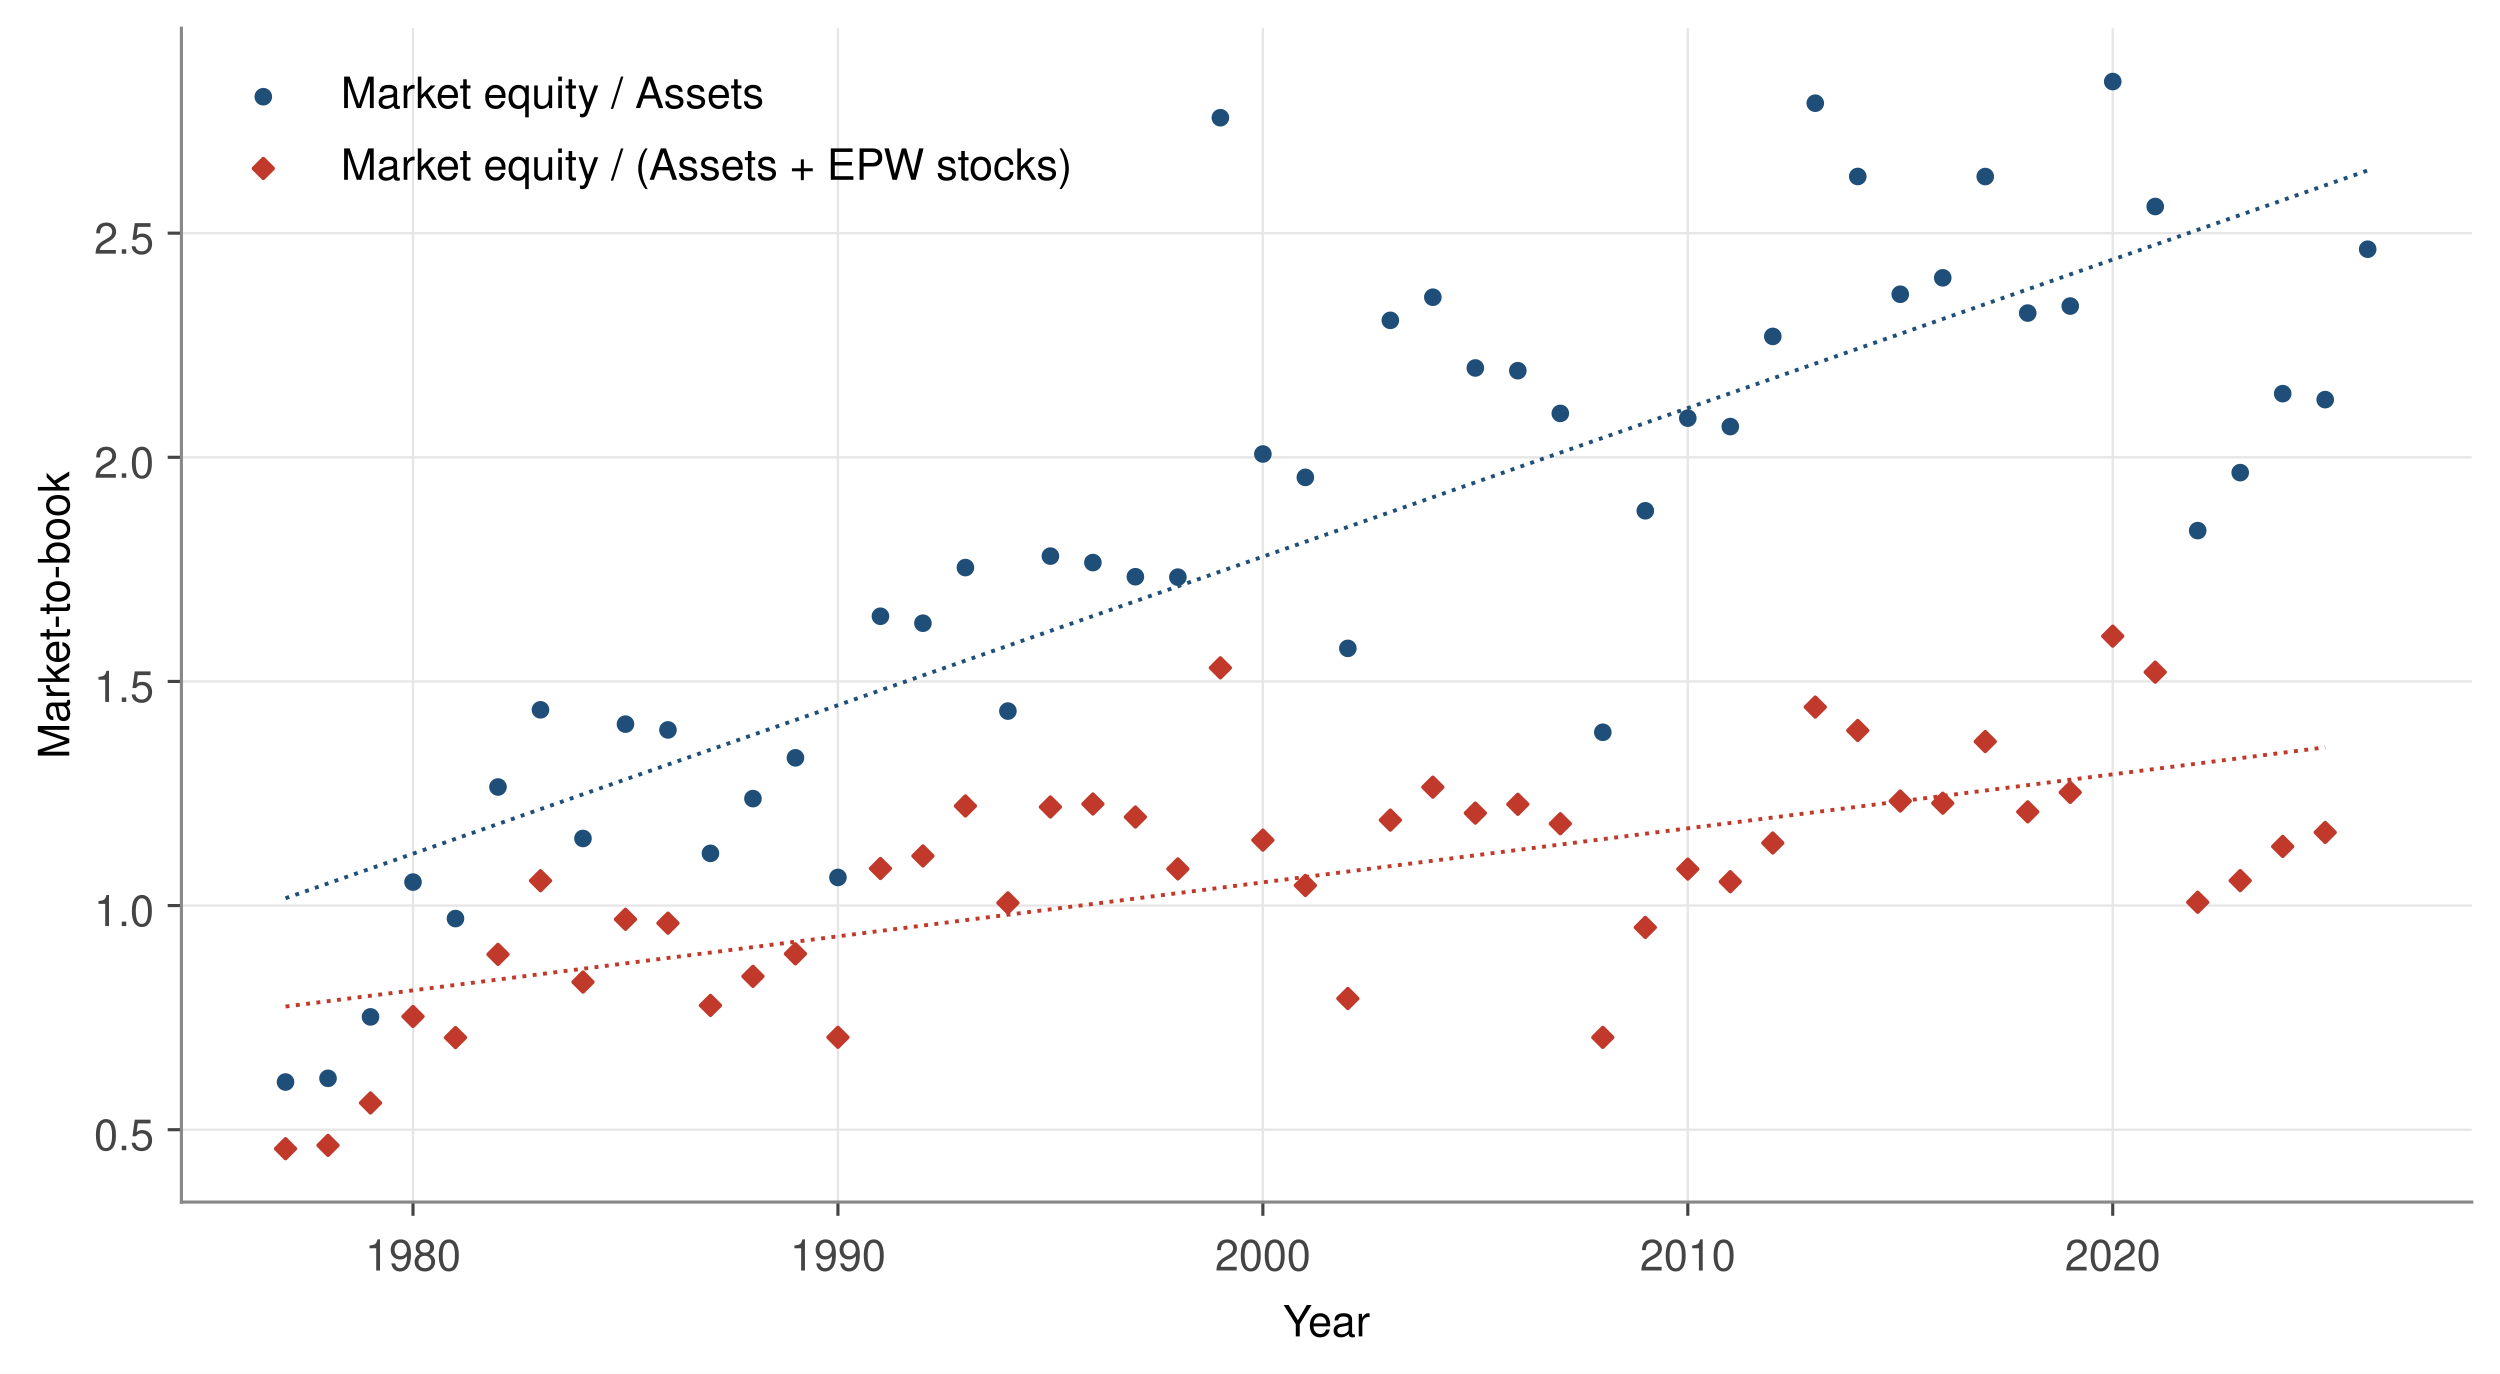
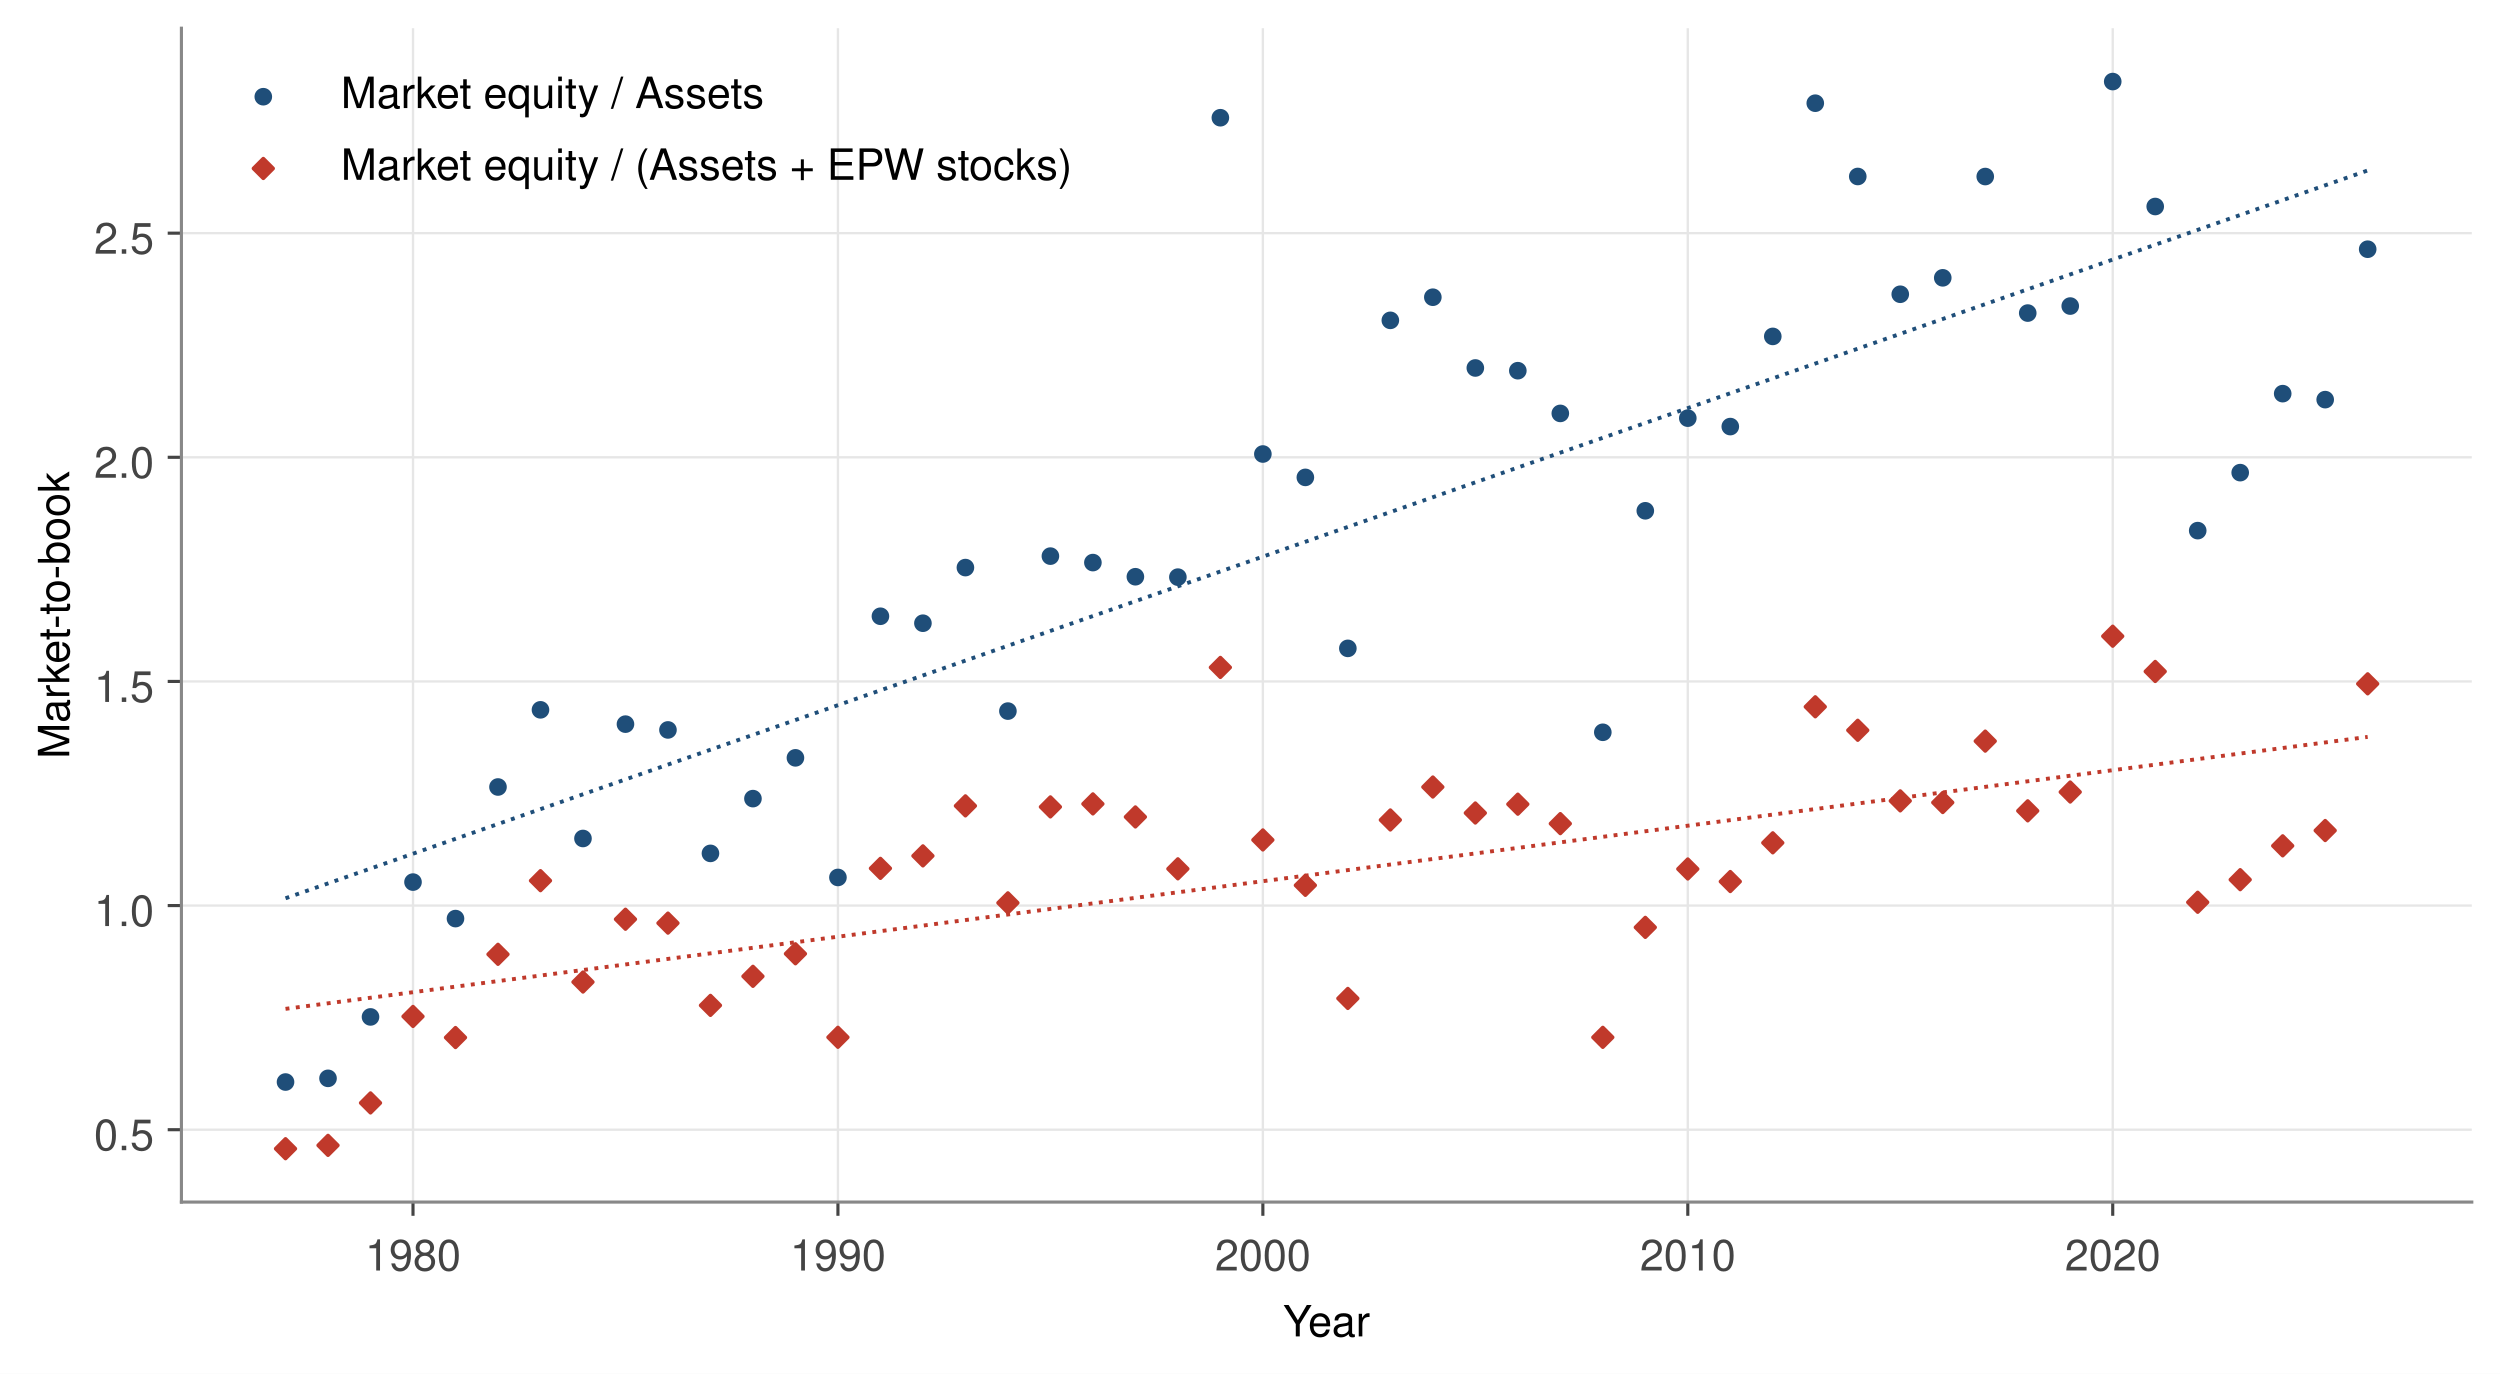
<svg xmlns="http://www.w3.org/2000/svg" xmlns:xlink="http://www.w3.org/1999/xlink" width="638.088pt" height="350.64pt" viewBox="0 0 638.088 350.64" version="1.1">
  <defs>
    <style type="text/css">*{stroke-linejoin: round; stroke-linecap: butt}</style>
  </defs>
  <g id="figure_1">
    <g id="patch_1">
      <path d="M 0 350.64  L 638.088 350.64  L 638.088 0  L 0 0  z " style="fill: #ffffff" />
    </g>
    <g id="axes_1">
      <g id="patch_2">
        <path d="M 46.303 306.81  L 630.888 306.81  L 630.888 7.2  L 46.303 7.2  z " style="fill: #ffffff" />
      </g>
      <g id="matplotlib.axis_1">
        <g id="xtick_1">
          <g id="line2d_1">
-             <path d="M 105.413 306.81  L 105.413 7.2  " clip-path="url(#p8d511bc312)" style="fill: none; stroke: #e6e6e6; stroke-width: 0.6; stroke-linecap: square" />
+             <path d="M 105.413 306.81  L 105.413 7.2  " clip-path="url(#pe8e8c7b703)" style="fill: none; stroke: #e6e6e6; stroke-width: 0.6; stroke-linecap: square" />
          </g>
          <g id="line2d_2">
            <defs>
-               <path id="m285e323e2b" d="M 0 0  L 0 3.5  " style="stroke: #444444; stroke-width: 0.8" />
+               <path id="mc7e99f150f" d="M 0 0  L 0 3.5  " style="stroke: #444444; stroke-width: 0.8" />
            </defs>
            <g>
-               <use xlink:href="#m285e323e2b" x="105.413" y="306.81" style="fill: #444444; stroke: #444444; stroke-width: 0.8" />
+               <use xlink:href="#mc7e99f150f" x="105.413" y="306.81" style="fill: #444444; stroke: #444444; stroke-width: 0.8" />
            </g>
          </g>
          <g id="text_1">
            <text style="font-size: 11px; font-family: 'Helvetica Neue', 'Helvetica', 'Arial', 'DejaVu Sans', sans-serif; text-anchor: middle; fill: #444444" x="105.413" y="324.282" transform="rotate(-0 105.4125 324.282)">1980</text>
          </g>
        </g>
        <g id="xtick_2">
          <g id="line2d_3">
-             <path d="M 213.87 306.81  L 213.87 7.2  " clip-path="url(#p8d511bc312)" style="fill: none; stroke: #e6e6e6; stroke-width: 0.6; stroke-linecap: square" />
+             <path d="M 213.87 306.81  L 213.87 7.2  " clip-path="url(#pe8e8c7b703)" style="fill: none; stroke: #e6e6e6; stroke-width: 0.6; stroke-linecap: square" />
          </g>
          <g id="line2d_4">
            <g>
-               <use xlink:href="#m285e323e2b" x="213.87" y="306.81" style="fill: #444444; stroke: #444444; stroke-width: 0.8" />
+               <use xlink:href="#mc7e99f150f" x="213.87" y="306.81" style="fill: #444444; stroke: #444444; stroke-width: 0.8" />
            </g>
          </g>
          <g id="text_2">
            <text style="font-size: 11px; font-family: 'Helvetica Neue', 'Helvetica', 'Arial', 'DejaVu Sans', sans-serif; text-anchor: middle; fill: #444444" x="213.87" y="324.282" transform="rotate(-0 213.8699 324.282)">1990</text>
          </g>
        </g>
        <g id="xtick_3">
          <g id="line2d_5">
-             <path d="M 322.327 306.81  L 322.327 7.2  " clip-path="url(#p8d511bc312)" style="fill: none; stroke: #e6e6e6; stroke-width: 0.6; stroke-linecap: square" />
+             <path d="M 322.327 306.81  L 322.327 7.2  " clip-path="url(#pe8e8c7b703)" style="fill: none; stroke: #e6e6e6; stroke-width: 0.6; stroke-linecap: square" />
          </g>
          <g id="line2d_6">
            <g>
-               <use xlink:href="#m285e323e2b" x="322.327" y="306.81" style="fill: #444444; stroke: #444444; stroke-width: 0.8" />
+               <use xlink:href="#mc7e99f150f" x="322.327" y="306.81" style="fill: #444444; stroke: #444444; stroke-width: 0.8" />
            </g>
          </g>
          <g id="text_3">
            <text style="font-size: 11px; font-family: 'Helvetica Neue', 'Helvetica', 'Arial', 'DejaVu Sans', sans-serif; text-anchor: middle; fill: #444444" x="322.327" y="324.282" transform="rotate(-0 322.3272 324.282)">2000</text>
          </g>
        </g>
        <g id="xtick_4">
          <g id="line2d_7">
-             <path d="M 430.785 306.81  L 430.785 7.2  " clip-path="url(#p8d511bc312)" style="fill: none; stroke: #e6e6e6; stroke-width: 0.6; stroke-linecap: square" />
+             <path d="M 430.785 306.81  L 430.785 7.2  " clip-path="url(#pe8e8c7b703)" style="fill: none; stroke: #e6e6e6; stroke-width: 0.6; stroke-linecap: square" />
          </g>
          <g id="line2d_8">
            <g>
-               <use xlink:href="#m285e323e2b" x="430.785" y="306.81" style="fill: #444444; stroke: #444444; stroke-width: 0.8" />
+               <use xlink:href="#mc7e99f150f" x="430.785" y="306.81" style="fill: #444444; stroke: #444444; stroke-width: 0.8" />
            </g>
          </g>
          <g id="text_4">
            <text style="font-size: 11px; font-family: 'Helvetica Neue', 'Helvetica', 'Arial', 'DejaVu Sans', sans-serif; text-anchor: middle; fill: #444444" x="430.785" y="324.282" transform="rotate(-0 430.7845 324.282)">2010</text>
          </g>
        </g>
        <g id="xtick_5">
          <g id="line2d_9">
-             <path d="M 539.242 306.81  L 539.242 7.2  " clip-path="url(#p8d511bc312)" style="fill: none; stroke: #e6e6e6; stroke-width: 0.6; stroke-linecap: square" />
+             <path d="M 539.242 306.81  L 539.242 7.2  " clip-path="url(#pe8e8c7b703)" style="fill: none; stroke: #e6e6e6; stroke-width: 0.6; stroke-linecap: square" />
          </g>
          <g id="line2d_10">
            <g>
-               <use xlink:href="#m285e323e2b" x="539.242" y="306.81" style="fill: #444444; stroke: #444444; stroke-width: 0.8" />
+               <use xlink:href="#mc7e99f150f" x="539.242" y="306.81" style="fill: #444444; stroke: #444444; stroke-width: 0.8" />
            </g>
          </g>
          <g id="text_5">
            <text style="font-size: 11px; font-family: 'Helvetica Neue', 'Helvetica', 'Arial', 'DejaVu Sans', sans-serif; text-anchor: middle; fill: #444444" x="539.242" y="324.282" transform="rotate(-0 539.2418 324.282)">2020</text>
          </g>
        </g>
        <g id="text_6">
          <text style="font-size: 11px; font-family: 'Helvetica Neue', 'Helvetica', 'Arial', 'DejaVu Sans', sans-serif; text-anchor: middle" x="338.596" y="341.097" transform="rotate(-0 338.5958 341.097)">Year</text>
        </g>
      </g>
      <g id="matplotlib.axis_2">
        <g id="ytick_1">
          <g id="line2d_11">
-             <path d="M 46.303 288.334  L 630.888 288.334  " clip-path="url(#p8d511bc312)" style="fill: none; stroke: #e6e6e6; stroke-width: 0.6; stroke-linecap: square" />
+             <path d="M 46.303 288.337  L 630.888 288.337  " clip-path="url(#pe8e8c7b703)" style="fill: none; stroke: #e6e6e6; stroke-width: 0.6; stroke-linecap: square" />
          </g>
          <g id="line2d_12">
            <defs>
-               <path id="m47f8b90ad2" d="M 0 0  L -3.5 0  " style="stroke: #444444; stroke-width: 0.8" />
+               <path id="mee18a0ace9" d="M 0 0  L -3.5 0  " style="stroke: #444444; stroke-width: 0.8" />
            </defs>
            <g>
-               <use xlink:href="#m47f8b90ad2" x="46.303" y="288.334" style="fill: #444444; stroke: #444444; stroke-width: 0.8" />
+               <use xlink:href="#mee18a0ace9" x="46.303" y="288.337" style="fill: #444444; stroke: #444444; stroke-width: 0.8" />
            </g>
          </g>
          <g id="text_7">
-             <text style="font-size: 11px; font-family: 'Helvetica Neue', 'Helvetica', 'Arial', 'DejaVu Sans', sans-serif; text-anchor: end; fill: #444444" x="39.303" y="293.57" transform="rotate(-0 39.30328 293.5704)">0.5</text>
+             <text style="font-size: 11px; font-family: 'Helvetica Neue', 'Helvetica', 'Arial', 'DejaVu Sans', sans-serif; text-anchor: end; fill: #444444" x="39.303" y="293.573" transform="rotate(-0 39.30328 293.5733)">0.5</text>
          </g>
        </g>
        <g id="ytick_2">
          <g id="line2d_13">
-             <path d="M 46.303 231.13  L 630.888 231.13  " clip-path="url(#p8d511bc312)" style="fill: none; stroke: #e6e6e6; stroke-width: 0.6; stroke-linecap: square" />
+             <path d="M 46.303 231.132  L 630.888 231.132  " clip-path="url(#pe8e8c7b703)" style="fill: none; stroke: #e6e6e6; stroke-width: 0.6; stroke-linecap: square" />
          </g>
          <g id="line2d_14">
            <g>
-               <use xlink:href="#m47f8b90ad2" x="46.303" y="231.13" style="fill: #444444; stroke: #444444; stroke-width: 0.8" />
+               <use xlink:href="#mee18a0ace9" x="46.303" y="231.132" style="fill: #444444; stroke: #444444; stroke-width: 0.8" />
            </g>
          </g>
          <g id="text_8">
-             <text style="font-size: 11px; font-family: 'Helvetica Neue', 'Helvetica', 'Arial', 'DejaVu Sans', sans-serif; text-anchor: end; fill: #444444" x="39.303" y="236.366" transform="rotate(-0 39.30328 236.3659)">1.0</text>
+             <text style="font-size: 11px; font-family: 'Helvetica Neue', 'Helvetica', 'Arial', 'DejaVu Sans', sans-serif; text-anchor: end; fill: #444444" x="39.303" y="236.368" transform="rotate(-0 39.30328 236.3682)">1.0</text>
          </g>
        </g>
        <g id="ytick_3">
          <g id="line2d_15">
-             <path d="M 46.303 173.925  L 630.888 173.925  " clip-path="url(#p8d511bc312)" style="fill: none; stroke: #e6e6e6; stroke-width: 0.6; stroke-linecap: square" />
+             <path d="M 46.303 173.927  L 630.888 173.927  " clip-path="url(#pe8e8c7b703)" style="fill: none; stroke: #e6e6e6; stroke-width: 0.6; stroke-linecap: square" />
          </g>
          <g id="line2d_16">
            <g>
-               <use xlink:href="#m47f8b90ad2" x="46.303" y="173.925" style="fill: #444444; stroke: #444444; stroke-width: 0.8" />
+               <use xlink:href="#mee18a0ace9" x="46.303" y="173.927" style="fill: #444444; stroke: #444444; stroke-width: 0.8" />
            </g>
          </g>
          <g id="text_9">
-             <text style="font-size: 11px; font-family: 'Helvetica Neue', 'Helvetica', 'Arial', 'DejaVu Sans', sans-serif; text-anchor: end; fill: #444444" x="39.303" y="179.161" transform="rotate(-0 39.30328 179.1614)">1.5</text>
+             <text style="font-size: 11px; font-family: 'Helvetica Neue', 'Helvetica', 'Arial', 'DejaVu Sans', sans-serif; text-anchor: end; fill: #444444" x="39.303" y="179.163" transform="rotate(-0 39.30328 179.1631)">1.5</text>
          </g>
        </g>
        <g id="ytick_4">
          <g id="line2d_17">
-             <path d="M 46.303 116.721  L 630.888 116.721  " clip-path="url(#p8d511bc312)" style="fill: none; stroke: #e6e6e6; stroke-width: 0.6; stroke-linecap: square" />
+             <path d="M 46.303 116.722  L 630.888 116.722  " clip-path="url(#pe8e8c7b703)" style="fill: none; stroke: #e6e6e6; stroke-width: 0.6; stroke-linecap: square" />
          </g>
          <g id="line2d_18">
            <g>
-               <use xlink:href="#m47f8b90ad2" x="46.303" y="116.721" style="fill: #444444; stroke: #444444; stroke-width: 0.8" />
+               <use xlink:href="#mee18a0ace9" x="46.303" y="116.722" style="fill: #444444; stroke: #444444; stroke-width: 0.8" />
            </g>
          </g>
          <g id="text_10">
-             <text style="font-size: 11px; font-family: 'Helvetica Neue', 'Helvetica', 'Arial', 'DejaVu Sans', sans-serif; text-anchor: end; fill: #444444" x="39.303" y="121.957" transform="rotate(-0 39.30328 121.9569)">2.0</text>
+             <text style="font-size: 11px; font-family: 'Helvetica Neue', 'Helvetica', 'Arial', 'DejaVu Sans', sans-serif; text-anchor: end; fill: #444444" x="39.303" y="121.958" transform="rotate(-0 39.30328 121.9579)">2.0</text>
          </g>
        </g>
        <g id="ytick_5">
          <g id="line2d_19">
-             <path d="M 46.303 59.516  L 630.888 59.516  " clip-path="url(#p8d511bc312)" style="fill: none; stroke: #e6e6e6; stroke-width: 0.6; stroke-linecap: square" />
+             <path d="M 46.303 59.517  L 630.888 59.517  " clip-path="url(#pe8e8c7b703)" style="fill: none; stroke: #e6e6e6; stroke-width: 0.6; stroke-linecap: square" />
          </g>
          <g id="line2d_20">
            <g>
-               <use xlink:href="#m47f8b90ad2" x="46.303" y="59.516" style="fill: #444444; stroke: #444444; stroke-width: 0.8" />
+               <use xlink:href="#mee18a0ace9" x="46.303" y="59.517" style="fill: #444444; stroke: #444444; stroke-width: 0.8" />
            </g>
          </g>
          <g id="text_11">
-             <text style="font-size: 11px; font-family: 'Helvetica Neue', 'Helvetica', 'Arial', 'DejaVu Sans', sans-serif; text-anchor: end; fill: #444444" x="39.303" y="64.752" transform="rotate(-0 39.30328 64.75236)">2.5</text>
+             <text style="font-size: 11px; font-family: 'Helvetica Neue', 'Helvetica', 'Arial', 'DejaVu Sans', sans-serif; text-anchor: end; fill: #444444" x="39.303" y="64.753" transform="rotate(-0 39.30328 64.75279)">2.5</text>
          </g>
        </g>
        <g id="text_12">
          <text style="font-size: 11px; font-family: 'Helvetica Neue', 'Helvetica', 'Arial', 'DejaVu Sans', sans-serif; text-anchor: middle" x="17.672" y="157.005" transform="rotate(-90 17.672 157.005)">Market-to-book</text>
        </g>
      </g>
      <g id="PathCollection_1">
        <defs>
-           <path id="m117fac4cc2" d="M 0 1.75  C 0.464 1.75 0.909 1.566 1.237 1.237  C 1.566 0.909 1.75 0.464 1.75 0  C 1.75 -0.464 1.566 -0.909 1.237 -1.237  C 0.909 -1.566 0.464 -1.75 0 -1.75  C -0.464 -1.75 -0.909 -1.566 -1.237 -1.237  C -1.566 -0.909 -1.75 -0.464 -1.75 0  C -1.75 0.464 -1.566 0.909 -1.237 1.237  C -0.909 1.566 -0.464 1.75 0 1.75  z " style="stroke: #1f4e79" />
+           <path id="m09ebb7a758" d="M 0 1.75  C 0.464 1.75 0.909 1.566 1.237 1.237  C 1.566 0.909 1.75 0.464 1.75 0  C 1.75 -0.464 1.566 -0.909 1.237 -1.237  C 0.909 -1.566 0.464 -1.75 0 -1.75  C -0.464 -1.75 -0.909 -1.566 -1.237 -1.237  C -1.566 -0.909 -1.75 -0.464 -1.75 0  C -1.75 0.464 -1.566 0.909 -1.237 1.237  C -0.909 1.566 -0.464 1.75 0 1.75  z " style="stroke: #1f4e79" />
        </defs>
-         <g clip-path="url(#p8d511bc312)">
-           <use xlink:href="#m117fac4cc2" x="72.875" y="276.17" style="fill: #1f4e79; stroke: #1f4e79" />
-           <use xlink:href="#m117fac4cc2" x="83.721" y="275.229" style="fill: #1f4e79; stroke: #1f4e79" />
-           <use xlink:href="#m117fac4cc2" x="94.567" y="259.55" style="fill: #1f4e79; stroke: #1f4e79" />
-           <use xlink:href="#m117fac4cc2" x="105.413" y="225.14" style="fill: #1f4e79; stroke: #1f4e79" />
-           <use xlink:href="#m117fac4cc2" x="116.258" y="234.454" style="fill: #1f4e79; stroke: #1f4e79" />
-           <use xlink:href="#m117fac4cc2" x="127.104" y="200.867" style="fill: #1f4e79; stroke: #1f4e79" />
-           <use xlink:href="#m117fac4cc2" x="137.95" y="181.172" style="fill: #1f4e79; stroke: #1f4e79" />
-           <use xlink:href="#m117fac4cc2" x="148.795" y="214.009" style="fill: #1f4e79; stroke: #1f4e79" />
-           <use xlink:href="#m117fac4cc2" x="159.641" y="184.823" style="fill: #1f4e79; stroke: #1f4e79" />
-           <use xlink:href="#m117fac4cc2" x="170.487" y="186.302" style="fill: #1f4e79; stroke: #1f4e79" />
-           <use xlink:href="#m117fac4cc2" x="181.333" y="217.81" style="fill: #1f4e79; stroke: #1f4e79" />
-           <use xlink:href="#m117fac4cc2" x="192.178" y="203.834" style="fill: #1f4e79; stroke: #1f4e79" />
-           <use xlink:href="#m117fac4cc2" x="203.024" y="193.426" style="fill: #1f4e79; stroke: #1f4e79" />
-           <use xlink:href="#m117fac4cc2" x="213.87" y="223.954" style="fill: #1f4e79; stroke: #1f4e79" />
-           <use xlink:href="#m117fac4cc2" x="224.716" y="157.287" style="fill: #1f4e79; stroke: #1f4e79" />
-           <use xlink:href="#m117fac4cc2" x="235.561" y="159.065" style="fill: #1f4e79; stroke: #1f4e79" />
-           <use xlink:href="#m117fac4cc2" x="246.407" y="144.867" style="fill: #1f4e79; stroke: #1f4e79" />
-           <use xlink:href="#m117fac4cc2" x="257.253" y="181.495" style="fill: #1f4e79; stroke: #1f4e79" />
-           <use xlink:href="#m117fac4cc2" x="268.099" y="141.941" style="fill: #1f4e79; stroke: #1f4e79" />
-           <use xlink:href="#m117fac4cc2" x="278.944" y="143.589" style="fill: #1f4e79; stroke: #1f4e79" />
-           <use xlink:href="#m117fac4cc2" x="289.79" y="147.203" style="fill: #1f4e79; stroke: #1f4e79" />
-           <use xlink:href="#m117fac4cc2" x="300.636" y="147.306" style="fill: #1f4e79; stroke: #1f4e79" />
-           <use xlink:href="#m117fac4cc2" x="311.481" y="30.048" style="fill: #1f4e79; stroke: #1f4e79" />
-           <use xlink:href="#m117fac4cc2" x="322.327" y="115.88" style="fill: #1f4e79; stroke: #1f4e79" />
-           <use xlink:href="#m117fac4cc2" x="333.173" y="121.845" style="fill: #1f4e79; stroke: #1f4e79" />
-           <use xlink:href="#m117fac4cc2" x="344.019" y="165.486" style="fill: #1f4e79; stroke: #1f4e79" />
-           <use xlink:href="#m117fac4cc2" x="354.864" y="81.763" style="fill: #1f4e79; stroke: #1f4e79" />
-           <use xlink:href="#m117fac4cc2" x="365.71" y="75.86" style="fill: #1f4e79; stroke: #1f4e79" />
-           <use xlink:href="#m117fac4cc2" x="376.556" y="93.919" style="fill: #1f4e79; stroke: #1f4e79" />
-           <use xlink:href="#m117fac4cc2" x="387.402" y="94.614" style="fill: #1f4e79; stroke: #1f4e79" />
-           <use xlink:href="#m117fac4cc2" x="398.247" y="105.515" style="fill: #1f4e79; stroke: #1f4e79" />
-           <use xlink:href="#m117fac4cc2" x="409.093" y="186.904" style="fill: #1f4e79; stroke: #1f4e79" />
-           <use xlink:href="#m117fac4cc2" x="419.939" y="130.371" style="fill: #1f4e79; stroke: #1f4e79" />
-           <use xlink:href="#m117fac4cc2" x="430.785" y="106.727" style="fill: #1f4e79; stroke: #1f4e79" />
-           <use xlink:href="#m117fac4cc2" x="441.63" y="108.877" style="fill: #1f4e79; stroke: #1f4e79" />
-           <use xlink:href="#m117fac4cc2" x="452.476" y="85.862" style="fill: #1f4e79; stroke: #1f4e79" />
-           <use xlink:href="#m117fac4cc2" x="463.322" y="26.34" style="fill: #1f4e79; stroke: #1f4e79" />
-           <use xlink:href="#m117fac4cc2" x="474.167" y="45.044" style="fill: #1f4e79; stroke: #1f4e79" />
-           <use xlink:href="#m117fac4cc2" x="485.013" y="75.102" style="fill: #1f4e79; stroke: #1f4e79" />
-           <use xlink:href="#m117fac4cc2" x="495.859" y="70.909" style="fill: #1f4e79; stroke: #1f4e79" />
-           <use xlink:href="#m117fac4cc2" x="506.705" y="45.06" style="fill: #1f4e79; stroke: #1f4e79" />
-           <use xlink:href="#m117fac4cc2" x="517.55" y="79.906" style="fill: #1f4e79; stroke: #1f4e79" />
-           <use xlink:href="#m117fac4cc2" x="528.396" y="78.117" style="fill: #1f4e79; stroke: #1f4e79" />
-           <use xlink:href="#m117fac4cc2" x="539.242" y="20.819" style="fill: #1f4e79; stroke: #1f4e79" />
-           <use xlink:href="#m117fac4cc2" x="550.088" y="52.709" style="fill: #1f4e79; stroke: #1f4e79" />
-           <use xlink:href="#m117fac4cc2" x="560.933" y="135.432" style="fill: #1f4e79; stroke: #1f4e79" />
-           <use xlink:href="#m117fac4cc2" x="571.779" y="120.631" style="fill: #1f4e79; stroke: #1f4e79" />
-           <use xlink:href="#m117fac4cc2" x="582.625" y="100.471" style="fill: #1f4e79; stroke: #1f4e79" />
-           <use xlink:href="#m117fac4cc2" x="593.471" y="102" style="fill: #1f4e79; stroke: #1f4e79" />
-           <use xlink:href="#m117fac4cc2" x="604.316" y="63.61" style="fill: #1f4e79; stroke: #1f4e79" />
+         <g clip-path="url(#pe8e8c7b703)">
+           <use xlink:href="#m09ebb7a758" x="72.875" y="276.172" style="fill: #1f4e79; stroke: #1f4e79" />
+           <use xlink:href="#m09ebb7a758" x="83.721" y="275.232" style="fill: #1f4e79; stroke: #1f4e79" />
+           <use xlink:href="#m09ebb7a758" x="94.567" y="259.553" style="fill: #1f4e79; stroke: #1f4e79" />
+           <use xlink:href="#m09ebb7a758" x="105.413" y="225.142" style="fill: #1f4e79; stroke: #1f4e79" />
+           <use xlink:href="#m09ebb7a758" x="116.258" y="234.457" style="fill: #1f4e79; stroke: #1f4e79" />
+           <use xlink:href="#m09ebb7a758" x="127.104" y="200.869" style="fill: #1f4e79; stroke: #1f4e79" />
+           <use xlink:href="#m09ebb7a758" x="137.95" y="181.174" style="fill: #1f4e79; stroke: #1f4e79" />
+           <use xlink:href="#m09ebb7a758" x="148.795" y="214.011" style="fill: #1f4e79; stroke: #1f4e79" />
+           <use xlink:href="#m09ebb7a758" x="159.641" y="184.825" style="fill: #1f4e79; stroke: #1f4e79" />
+           <use xlink:href="#m09ebb7a758" x="170.487" y="186.304" style="fill: #1f4e79; stroke: #1f4e79" />
+           <use xlink:href="#m09ebb7a758" x="181.333" y="217.813" style="fill: #1f4e79; stroke: #1f4e79" />
+           <use xlink:href="#m09ebb7a758" x="192.178" y="203.836" style="fill: #1f4e79; stroke: #1f4e79" />
+           <use xlink:href="#m09ebb7a758" x="203.024" y="193.428" style="fill: #1f4e79; stroke: #1f4e79" />
+           <use xlink:href="#m09ebb7a758" x="213.87" y="223.956" style="fill: #1f4e79; stroke: #1f4e79" />
+           <use xlink:href="#m09ebb7a758" x="224.716" y="157.289" style="fill: #1f4e79; stroke: #1f4e79" />
+           <use xlink:href="#m09ebb7a758" x="235.561" y="159.067" style="fill: #1f4e79; stroke: #1f4e79" />
+           <use xlink:href="#m09ebb7a758" x="246.407" y="144.868" style="fill: #1f4e79; stroke: #1f4e79" />
+           <use xlink:href="#m09ebb7a758" x="257.253" y="181.497" style="fill: #1f4e79; stroke: #1f4e79" />
+           <use xlink:href="#m09ebb7a758" x="268.099" y="141.942" style="fill: #1f4e79; stroke: #1f4e79" />
+           <use xlink:href="#m09ebb7a758" x="278.944" y="143.591" style="fill: #1f4e79; stroke: #1f4e79" />
+           <use xlink:href="#m09ebb7a758" x="289.79" y="147.205" style="fill: #1f4e79; stroke: #1f4e79" />
+           <use xlink:href="#m09ebb7a758" x="300.636" y="147.307" style="fill: #1f4e79; stroke: #1f4e79" />
+           <use xlink:href="#m09ebb7a758" x="311.481" y="30.048" style="fill: #1f4e79; stroke: #1f4e79" />
+           <use xlink:href="#m09ebb7a758" x="322.327" y="115.881" style="fill: #1f4e79; stroke: #1f4e79" />
+           <use xlink:href="#m09ebb7a758" x="333.173" y="121.846" style="fill: #1f4e79; stroke: #1f4e79" />
+           <use xlink:href="#m09ebb7a758" x="344.019" y="165.487" style="fill: #1f4e79; stroke: #1f4e79" />
+           <use xlink:href="#m09ebb7a758" x="354.864" y="81.764" style="fill: #1f4e79; stroke: #1f4e79" />
+           <use xlink:href="#m09ebb7a758" x="365.71" y="75.861" style="fill: #1f4e79; stroke: #1f4e79" />
+           <use xlink:href="#m09ebb7a758" x="376.556" y="93.92" style="fill: #1f4e79; stroke: #1f4e79" />
+           <use xlink:href="#m09ebb7a758" x="387.402" y="94.615" style="fill: #1f4e79; stroke: #1f4e79" />
+           <use xlink:href="#m09ebb7a758" x="398.247" y="105.516" style="fill: #1f4e79; stroke: #1f4e79" />
+           <use xlink:href="#m09ebb7a758" x="409.093" y="186.906" style="fill: #1f4e79; stroke: #1f4e79" />
+           <use xlink:href="#m09ebb7a758" x="419.939" y="130.372" style="fill: #1f4e79; stroke: #1f4e79" />
+           <use xlink:href="#m09ebb7a758" x="430.785" y="106.728" style="fill: #1f4e79; stroke: #1f4e79" />
+           <use xlink:href="#m09ebb7a758" x="441.63" y="108.878" style="fill: #1f4e79; stroke: #1f4e79" />
+           <use xlink:href="#m09ebb7a758" x="452.476" y="85.862" style="fill: #1f4e79; stroke: #1f4e79" />
+           <use xlink:href="#m09ebb7a758" x="463.322" y="26.34" style="fill: #1f4e79; stroke: #1f4e79" />
+           <use xlink:href="#m09ebb7a758" x="474.167" y="45.045" style="fill: #1f4e79; stroke: #1f4e79" />
+           <use xlink:href="#m09ebb7a758" x="485.013" y="75.103" style="fill: #1f4e79; stroke: #1f4e79" />
+           <use xlink:href="#m09ebb7a758" x="495.859" y="70.91" style="fill: #1f4e79; stroke: #1f4e79" />
+           <use xlink:href="#m09ebb7a758" x="506.705" y="45.06" style="fill: #1f4e79; stroke: #1f4e79" />
+           <use xlink:href="#m09ebb7a758" x="517.55" y="79.907" style="fill: #1f4e79; stroke: #1f4e79" />
+           <use xlink:href="#m09ebb7a758" x="528.396" y="78.117" style="fill: #1f4e79; stroke: #1f4e79" />
+           <use xlink:href="#m09ebb7a758" x="539.242" y="20.819" style="fill: #1f4e79; stroke: #1f4e79" />
+           <use xlink:href="#m09ebb7a758" x="550.088" y="52.709" style="fill: #1f4e79; stroke: #1f4e79" />
+           <use xlink:href="#m09ebb7a758" x="560.933" y="135.434" style="fill: #1f4e79; stroke: #1f4e79" />
+           <use xlink:href="#m09ebb7a758" x="571.779" y="120.633" style="fill: #1f4e79; stroke: #1f4e79" />
+           <use xlink:href="#m09ebb7a758" x="582.625" y="100.472" style="fill: #1f4e79; stroke: #1f4e79" />
+           <use xlink:href="#m09ebb7a758" x="593.471" y="102.001" style="fill: #1f4e79; stroke: #1f4e79" />
+           <use xlink:href="#m09ebb7a758" x="604.316" y="63.61" style="fill: #1f4e79; stroke: #1f4e79" />
        </g>
      </g>
      <g id="PathCollection_2">
        <defs>
-           <path id="m8885512f80" d="M -0 2.475  L 2.475 0  L 0 -2.475  L -2.475 -0  z " style="stroke: #c0392b" />
+           <path id="m014033e4b4" d="M -0 2.475  L 2.475 0  L 0 -2.475  L -2.475 -0  z " style="stroke: #c0392b" />
        </defs>
-         <g clip-path="url(#p8d511bc312)">
-           <use xlink:href="#m8885512f80" x="72.875" y="293.191" style="fill: #c0392b; stroke: #c0392b" />
-           <use xlink:href="#m8885512f80" x="83.721" y="292.336" style="fill: #c0392b; stroke: #c0392b" />
-           <use xlink:href="#m8885512f80" x="94.567" y="281.507" style="fill: #c0392b; stroke: #c0392b" />
-           <use xlink:href="#m8885512f80" x="105.413" y="259.448" style="fill: #c0392b; stroke: #c0392b" />
-           <use xlink:href="#m8885512f80" x="116.258" y="264.823" style="fill: #c0392b; stroke: #c0392b" />
-           <use xlink:href="#m8885512f80" x="127.104" y="243.593" style="fill: #c0392b; stroke: #c0392b" />
-           <use xlink:href="#m8885512f80" x="137.95" y="224.792" style="fill: #c0392b; stroke: #c0392b" />
-           <use xlink:href="#m8885512f80" x="148.795" y="250.654" style="fill: #c0392b; stroke: #c0392b" />
-           <use xlink:href="#m8885512f80" x="159.641" y="234.638" style="fill: #c0392b; stroke: #c0392b" />
-           <use xlink:href="#m8885512f80" x="170.487" y="235.627" style="fill: #c0392b; stroke: #c0392b" />
-           <use xlink:href="#m8885512f80" x="181.333" y="256.62" style="fill: #c0392b; stroke: #c0392b" />
-           <use xlink:href="#m8885512f80" x="192.178" y="249.206" style="fill: #c0392b; stroke: #c0392b" />
-           <use xlink:href="#m8885512f80" x="203.024" y="243.45" style="fill: #c0392b; stroke: #c0392b" />
-           <use xlink:href="#m8885512f80" x="213.87" y="264.757" style="fill: #c0392b; stroke: #c0392b" />
-           <use xlink:href="#m8885512f80" x="224.716" y="221.671" style="fill: #c0392b; stroke: #c0392b" />
-           <use xlink:href="#m8885512f80" x="235.561" y="218.468" style="fill: #c0392b; stroke: #c0392b" />
-           <use xlink:href="#m8885512f80" x="246.407" y="205.709" style="fill: #c0392b; stroke: #c0392b" />
-           <use xlink:href="#m8885512f80" x="257.253" y="230.445" style="fill: #c0392b; stroke: #c0392b" />
-           <use xlink:href="#m8885512f80" x="268.099" y="205.972" style="fill: #c0392b; stroke: #c0392b" />
-           <use xlink:href="#m8885512f80" x="278.944" y="205.205" style="fill: #c0392b; stroke: #c0392b" />
-           <use xlink:href="#m8885512f80" x="289.79" y="208.529" style="fill: #c0392b; stroke: #c0392b" />
-           <use xlink:href="#m8885512f80" x="300.636" y="221.781" style="fill: #c0392b; stroke: #c0392b" />
-           <use xlink:href="#m8885512f80" x="311.481" y="170.456" style="fill: #c0392b; stroke: #c0392b" />
-           <use xlink:href="#m8885512f80" x="322.327" y="214.431" style="fill: #c0392b; stroke: #c0392b" />
-           <use xlink:href="#m8885512f80" x="333.173" y="225.999" style="fill: #c0392b; stroke: #c0392b" />
-           <use xlink:href="#m8885512f80" x="344.019" y="254.858" style="fill: #c0392b; stroke: #c0392b" />
-           <use xlink:href="#m8885512f80" x="354.864" y="209.32" style="fill: #c0392b; stroke: #c0392b" />
-           <use xlink:href="#m8885512f80" x="365.71" y="200.912" style="fill: #c0392b; stroke: #c0392b" />
-           <use xlink:href="#m8885512f80" x="376.556" y="207.529" style="fill: #c0392b; stroke: #c0392b" />
-           <use xlink:href="#m8885512f80" x="387.402" y="205.282" style="fill: #c0392b; stroke: #c0392b" />
-           <use xlink:href="#m8885512f80" x="398.247" y="210.243" style="fill: #c0392b; stroke: #c0392b" />
-           <use xlink:href="#m8885512f80" x="409.093" y="264.78" style="fill: #c0392b; stroke: #c0392b" />
-           <use xlink:href="#m8885512f80" x="419.939" y="236.71" style="fill: #c0392b; stroke: #c0392b" />
-           <use xlink:href="#m8885512f80" x="430.785" y="221.821" style="fill: #c0392b; stroke: #c0392b" />
-           <use xlink:href="#m8885512f80" x="441.63" y="225.04" style="fill: #c0392b; stroke: #c0392b" />
-           <use xlink:href="#m8885512f80" x="452.476" y="215.164" style="fill: #c0392b; stroke: #c0392b" />
-           <use xlink:href="#m8885512f80" x="463.322" y="180.468" style="fill: #c0392b; stroke: #c0392b" />
-           <use xlink:href="#m8885512f80" x="474.167" y="186.45" style="fill: #c0392b; stroke: #c0392b" />
-           <use xlink:href="#m8885512f80" x="485.013" y="204.455" style="fill: #c0392b; stroke: #c0392b" />
-           <use xlink:href="#m8885512f80" x="495.859" y="205" style="fill: #c0392b; stroke: #c0392b" />
-           <use xlink:href="#m8885512f80" x="506.705" y="189.265" style="fill: #c0392b; stroke: #c0392b" />
-           <use xlink:href="#m8885512f80" x="517.55" y="207.214" style="fill: #c0392b; stroke: #c0392b" />
-           <use xlink:href="#m8885512f80" x="528.396" y="202.255" style="fill: #c0392b; stroke: #c0392b" />
-           <use xlink:href="#m8885512f80" x="539.242" y="162.367" style="fill: #c0392b; stroke: #c0392b" />
-           <use xlink:href="#m8885512f80" x="550.088" y="171.558" style="fill: #c0392b; stroke: #c0392b" />
-           <use xlink:href="#m8885512f80" x="560.933" y="230.285" style="fill: #c0392b; stroke: #c0392b" />
-           <use xlink:href="#m8885512f80" x="571.779" y="224.766" style="fill: #c0392b; stroke: #c0392b" />
-           <use xlink:href="#m8885512f80" x="582.625" y="216.049" style="fill: #c0392b; stroke: #c0392b" />
-           <use xlink:href="#m8885512f80" x="593.471" y="212.464" style="fill: #c0392b; stroke: #c0392b" />
+         <g clip-path="url(#pe8e8c7b703)">
+           <use xlink:href="#m014033e4b4" x="72.875" y="293.191" style="fill: #c0392b; stroke: #c0392b" />
+           <use xlink:href="#m014033e4b4" x="83.721" y="292.336" style="fill: #c0392b; stroke: #c0392b" />
+           <use xlink:href="#m014033e4b4" x="94.567" y="281.505" style="fill: #c0392b; stroke: #c0392b" />
+           <use xlink:href="#m014033e4b4" x="105.413" y="259.434" style="fill: #c0392b; stroke: #c0392b" />
+           <use xlink:href="#m014033e4b4" x="116.258" y="264.817" style="fill: #c0392b; stroke: #c0392b" />
+           <use xlink:href="#m014033e4b4" x="127.104" y="243.575" style="fill: #c0392b; stroke: #c0392b" />
+           <use xlink:href="#m014033e4b4" x="137.95" y="224.778" style="fill: #c0392b; stroke: #c0392b" />
+           <use xlink:href="#m014033e4b4" x="148.795" y="250.648" style="fill: #c0392b; stroke: #c0392b" />
+           <use xlink:href="#m014033e4b4" x="159.641" y="234.62" style="fill: #c0392b; stroke: #c0392b" />
+           <use xlink:href="#m014033e4b4" x="170.487" y="235.612" style="fill: #c0392b; stroke: #c0392b" />
+           <use xlink:href="#m014033e4b4" x="181.333" y="256.611" style="fill: #c0392b; stroke: #c0392b" />
+           <use xlink:href="#m014033e4b4" x="192.178" y="249.193" style="fill: #c0392b; stroke: #c0392b" />
+           <use xlink:href="#m014033e4b4" x="203.024" y="243.435" style="fill: #c0392b; stroke: #c0392b" />
+           <use xlink:href="#m014033e4b4" x="213.87" y="264.753" style="fill: #c0392b; stroke: #c0392b" />
+           <use xlink:href="#m014033e4b4" x="224.716" y="221.637" style="fill: #c0392b; stroke: #c0392b" />
+           <use xlink:href="#m014033e4b4" x="235.561" y="218.45" style="fill: #c0392b; stroke: #c0392b" />
+           <use xlink:href="#m014033e4b4" x="246.407" y="205.685" style="fill: #c0392b; stroke: #c0392b" />
+           <use xlink:href="#m014033e4b4" x="257.253" y="230.438" style="fill: #c0392b; stroke: #c0392b" />
+           <use xlink:href="#m014033e4b4" x="268.099" y="205.948" style="fill: #c0392b; stroke: #c0392b" />
+           <use xlink:href="#m014033e4b4" x="278.944" y="205.183" style="fill: #c0392b; stroke: #c0392b" />
+           <use xlink:href="#m014033e4b4" x="289.79" y="208.511" style="fill: #c0392b; stroke: #c0392b" />
+           <use xlink:href="#m014033e4b4" x="300.636" y="221.754" style="fill: #c0392b; stroke: #c0392b" />
+           <use xlink:href="#m014033e4b4" x="311.481" y="170.35" style="fill: #c0392b; stroke: #c0392b" />
+           <use xlink:href="#m014033e4b4" x="322.327" y="214.383" style="fill: #c0392b; stroke: #c0392b" />
+           <use xlink:href="#m014033e4b4" x="333.173" y="225.966" style="fill: #c0392b; stroke: #c0392b" />
+           <use xlink:href="#m014033e4b4" x="344.019" y="254.836" style="fill: #c0392b; stroke: #c0392b" />
+           <use xlink:href="#m014033e4b4" x="354.864" y="209.283" style="fill: #c0392b; stroke: #c0392b" />
+           <use xlink:href="#m014033e4b4" x="365.71" y="200.876" style="fill: #c0392b; stroke: #c0392b" />
+           <use xlink:href="#m014033e4b4" x="376.556" y="207.505" style="fill: #c0392b; stroke: #c0392b" />
+           <use xlink:href="#m014033e4b4" x="387.402" y="205.257" style="fill: #c0392b; stroke: #c0392b" />
+           <use xlink:href="#m014033e4b4" x="398.247" y="210.218" style="fill: #c0392b; stroke: #c0392b" />
+           <use xlink:href="#m014033e4b4" x="409.093" y="264.765" style="fill: #c0392b; stroke: #c0392b" />
+           <use xlink:href="#m014033e4b4" x="419.939" y="236.696" style="fill: #c0392b; stroke: #c0392b" />
+           <use xlink:href="#m014033e4b4" x="430.785" y="221.795" style="fill: #c0392b; stroke: #c0392b" />
+           <use xlink:href="#m014033e4b4" x="441.63" y="224.999" style="fill: #c0392b; stroke: #c0392b" />
+           <use xlink:href="#m014033e4b4" x="452.476" y="215.117" style="fill: #c0392b; stroke: #c0392b" />
+           <use xlink:href="#m014033e4b4" x="463.322" y="180.397" style="fill: #c0392b; stroke: #c0392b" />
+           <use xlink:href="#m014033e4b4" x="474.167" y="186.391" style="fill: #c0392b; stroke: #c0392b" />
+           <use xlink:href="#m014033e4b4" x="485.013" y="204.41" style="fill: #c0392b; stroke: #c0392b" />
+           <use xlink:href="#m014033e4b4" x="495.859" y="204.833" style="fill: #c0392b; stroke: #c0392b" />
+           <use xlink:href="#m014033e4b4" x="506.705" y="189.161" style="fill: #c0392b; stroke: #c0392b" />
+           <use xlink:href="#m014033e4b4" x="517.55" y="206.955" style="fill: #c0392b; stroke: #c0392b" />
+           <use xlink:href="#m014033e4b4" x="528.396" y="202.151" style="fill: #c0392b; stroke: #c0392b" />
+           <use xlink:href="#m014033e4b4" x="539.242" y="162.383" style="fill: #c0392b; stroke: #c0392b" />
+           <use xlink:href="#m014033e4b4" x="550.088" y="171.381" style="fill: #c0392b; stroke: #c0392b" />
+           <use xlink:href="#m014033e4b4" x="560.933" y="230.291" style="fill: #c0392b; stroke: #c0392b" />
+           <use xlink:href="#m014033e4b4" x="571.779" y="224.524" style="fill: #c0392b; stroke: #c0392b" />
+           <use xlink:href="#m014033e4b4" x="582.625" y="215.884" style="fill: #c0392b; stroke: #c0392b" />
+           <use xlink:href="#m014033e4b4" x="593.471" y="211.98" style="fill: #c0392b; stroke: #c0392b" />
+           <use xlink:href="#m014033e4b4" x="604.316" y="174.535" style="fill: #c0392b; stroke: #c0392b" />
        </g>
      </g>
      <g id="line2d_21">
-         <path d="M 72.875 229.266  L 83.721 225.475  L 94.567 221.684  L 105.413 217.893  L 116.258 214.102  L 127.104 210.311  L 137.95 206.52  L 148.795 202.729  L 159.641 198.938  L 170.487 195.147  L 181.333 191.356  L 192.178 187.565  L 203.024 183.774  L 213.87 179.983  L 224.716 176.192  L 235.561 172.401  L 246.407 168.61  L 257.253 164.819  L 268.099 161.028  L 278.944 157.237  L 289.79 153.446  L 300.636 149.655  L 311.481 145.864  L 322.327 142.073  L 333.173 138.282  L 344.019 134.491  L 354.864 130.7  L 365.71 126.909  L 376.556 123.118  L 387.402 119.327  L 398.247 115.536  L 409.093 111.745  L 419.939 107.954  L 430.785 104.163  L 441.63 100.372  L 452.476 96.581  L 463.322 92.79  L 474.167 88.999  L 485.013 85.208  L 495.859 81.417  L 506.705 77.625  L 517.55 73.834  L 528.396 70.043  L 539.242 66.252  L 550.088 62.461  L 560.933 58.67  L 571.779 54.879  L 582.625 51.088  L 593.471 47.297  L 604.316 43.506  " clip-path="url(#p8d511bc312)" style="fill: none; stroke-dasharray: 1,1.65; stroke-dashoffset: 0; stroke: #1f4e79" />
+         <path d="M 72.875 229.269  L 83.721 225.478  L 94.567 221.687  L 105.413 217.895  L 116.258 214.104  L 127.104 210.313  L 137.95 206.522  L 148.795 202.731  L 159.641 198.94  L 170.487 195.149  L 181.333 191.358  L 192.178 187.567  L 203.024 183.776  L 213.87 179.985  L 224.716 176.194  L 235.561 172.403  L 246.407 168.612  L 257.253 164.821  L 268.099 161.03  L 278.944 157.238  L 289.79 153.447  L 300.636 149.656  L 311.481 145.865  L 322.327 142.074  L 333.173 138.283  L 344.019 134.492  L 354.864 130.701  L 365.71 126.91  L 376.556 123.119  L 387.402 119.328  L 398.247 115.537  L 409.093 111.746  L 419.939 107.955  L 430.785 104.164  L 441.63 100.373  L 452.476 96.581  L 463.322 92.79  L 474.167 88.999  L 485.013 85.208  L 495.859 81.417  L 506.705 77.626  L 517.55 73.835  L 528.396 70.044  L 539.242 66.253  L 550.088 62.462  L 560.933 58.671  L 571.779 54.88  L 582.625 51.089  L 593.471 47.298  L 604.316 43.507  " clip-path="url(#pe8e8c7b703)" style="fill: none; stroke-dasharray: 1,1.65; stroke-dashoffset: 0; stroke: #1f4e79" />
      </g>
      <g id="line2d_22">
-         <path d="M 72.875 256.91  L 83.721 255.532  L 94.567 254.153  L 105.413 252.775  L 116.258 251.396  L 127.104 250.018  L 137.95 248.639  L 148.795 247.261  L 159.641 245.883  L 170.487 244.504  L 181.333 243.126  L 192.178 241.747  L 203.024 240.369  L 213.87 238.99  L 224.716 237.612  L 235.561 236.234  L 246.407 234.855  L 257.253 233.477  L 268.099 232.098  L 278.944 230.72  L 289.79 229.341  L 300.636 227.963  L 311.481 226.585  L 322.327 225.206  L 333.173 223.828  L 344.019 222.449  L 354.864 221.071  L 365.71 219.693  L 376.556 218.314  L 387.402 216.936  L 398.247 215.557  L 409.093 214.179  L 419.939 212.8  L 430.785 211.422  L 441.63 210.044  L 452.476 208.665  L 463.322 207.287  L 474.167 205.908  L 485.013 204.53  L 495.859 203.151  L 506.705 201.773  L 517.55 200.395  L 528.396 199.016  L 539.242 197.638  L 550.088 196.259  L 560.933 194.881  L 571.779 193.502  L 582.625 192.124  L 593.471 190.746  " clip-path="url(#p8d511bc312)" style="fill: none; stroke-dasharray: 1,1.65; stroke-dashoffset: 0; stroke: #c0392b" />
+         <path d="M 72.875 257.494  L 83.721 256.078  L 94.567 254.661  L 105.413 253.245  L 116.258 251.828  L 127.104 250.411  L 137.95 248.995  L 148.795 247.578  L 159.641 246.162  L 170.487 244.745  L 181.333 243.329  L 192.178 241.912  L 203.024 240.496  L 213.87 239.079  L 224.716 237.662  L 235.561 236.246  L 246.407 234.829  L 257.253 233.413  L 268.099 231.996  L 278.944 230.58  L 289.79 229.163  L 300.636 227.747  L 311.481 226.33  L 322.327 224.913  L 333.173 223.497  L 344.019 222.08  L 354.864 220.664  L 365.71 219.247  L 376.556 217.831  L 387.402 216.414  L 398.247 214.998  L 409.093 213.581  L 419.939 212.165  L 430.785 210.748  L 441.63 209.331  L 452.476 207.915  L 463.322 206.498  L 474.167 205.082  L 485.013 203.665  L 495.859 202.249  L 506.705 200.832  L 517.55 199.416  L 528.396 197.999  L 539.242 196.582  L 550.088 195.166  L 560.933 193.749  L 571.779 192.333  L 582.625 190.916  L 593.471 189.5  L 604.316 188.083  " clip-path="url(#pe8e8c7b703)" style="fill: none; stroke-dasharray: 1,1.65; stroke-dashoffset: 0; stroke: #c0392b" />
      </g>
      <g id="patch_3">
        <path d="M 46.303 306.81  L 46.303 7.2  " style="fill: none; stroke: #888888; stroke-width: 0.8; stroke-linejoin: miter; stroke-linecap: square" />
      </g>
      <g id="patch_4">
        <path d="M 46.303 306.81  L 630.888 306.81  " style="fill: none; stroke: #888888; stroke-width: 0.8; stroke-linejoin: miter; stroke-linecap: square" />
      </g>
      <g id="legend_1">
        <g id="PathCollection_3">
          <g>
-             <use xlink:href="#m117fac4cc2" x="67.203" y="24.684" style="fill: #1f4e79; stroke: #1f4e79" />
+             <use xlink:href="#m09ebb7a758" x="67.203" y="24.684" style="fill: #1f4e79; stroke: #1f4e79" />
          </g>
        </g>
        <g id="text_13">
          <text style="font-size: 11px; font-family: 'Helvetica Neue', 'Helvetica', 'Arial', 'DejaVu Sans', sans-serif; text-anchor: start" x="87.003" y="27.572" transform="rotate(-0 87.00328 27.572)">Market equity / Assets</text>
        </g>
        <g id="PathCollection_4">
          <g>
-             <use xlink:href="#m8885512f80" x="67.203" y="42.999" style="fill: #c0392b; stroke: #c0392b" />
+             <use xlink:href="#m014033e4b4" x="67.203" y="42.999" style="fill: #c0392b; stroke: #c0392b" />
          </g>
        </g>
        <g id="text_14">
          <text style="font-size: 11px; font-family: 'Helvetica Neue', 'Helvetica', 'Arial', 'DejaVu Sans', sans-serif; text-anchor: start" x="87.003" y="45.887" transform="rotate(-0 87.00328 45.887)">Market equity / (Assets + EPW stocks)</text>
        </g>
      </g>
    </g>
  </g>
  <defs>
-     <clipPath id="p8d511bc312">
+     <clipPath id="pe8e8c7b703">
      <rect x="46.303" y="7.2" width="584.585" height="299.61" />
    </clipPath>
  </defs>
</svg>
